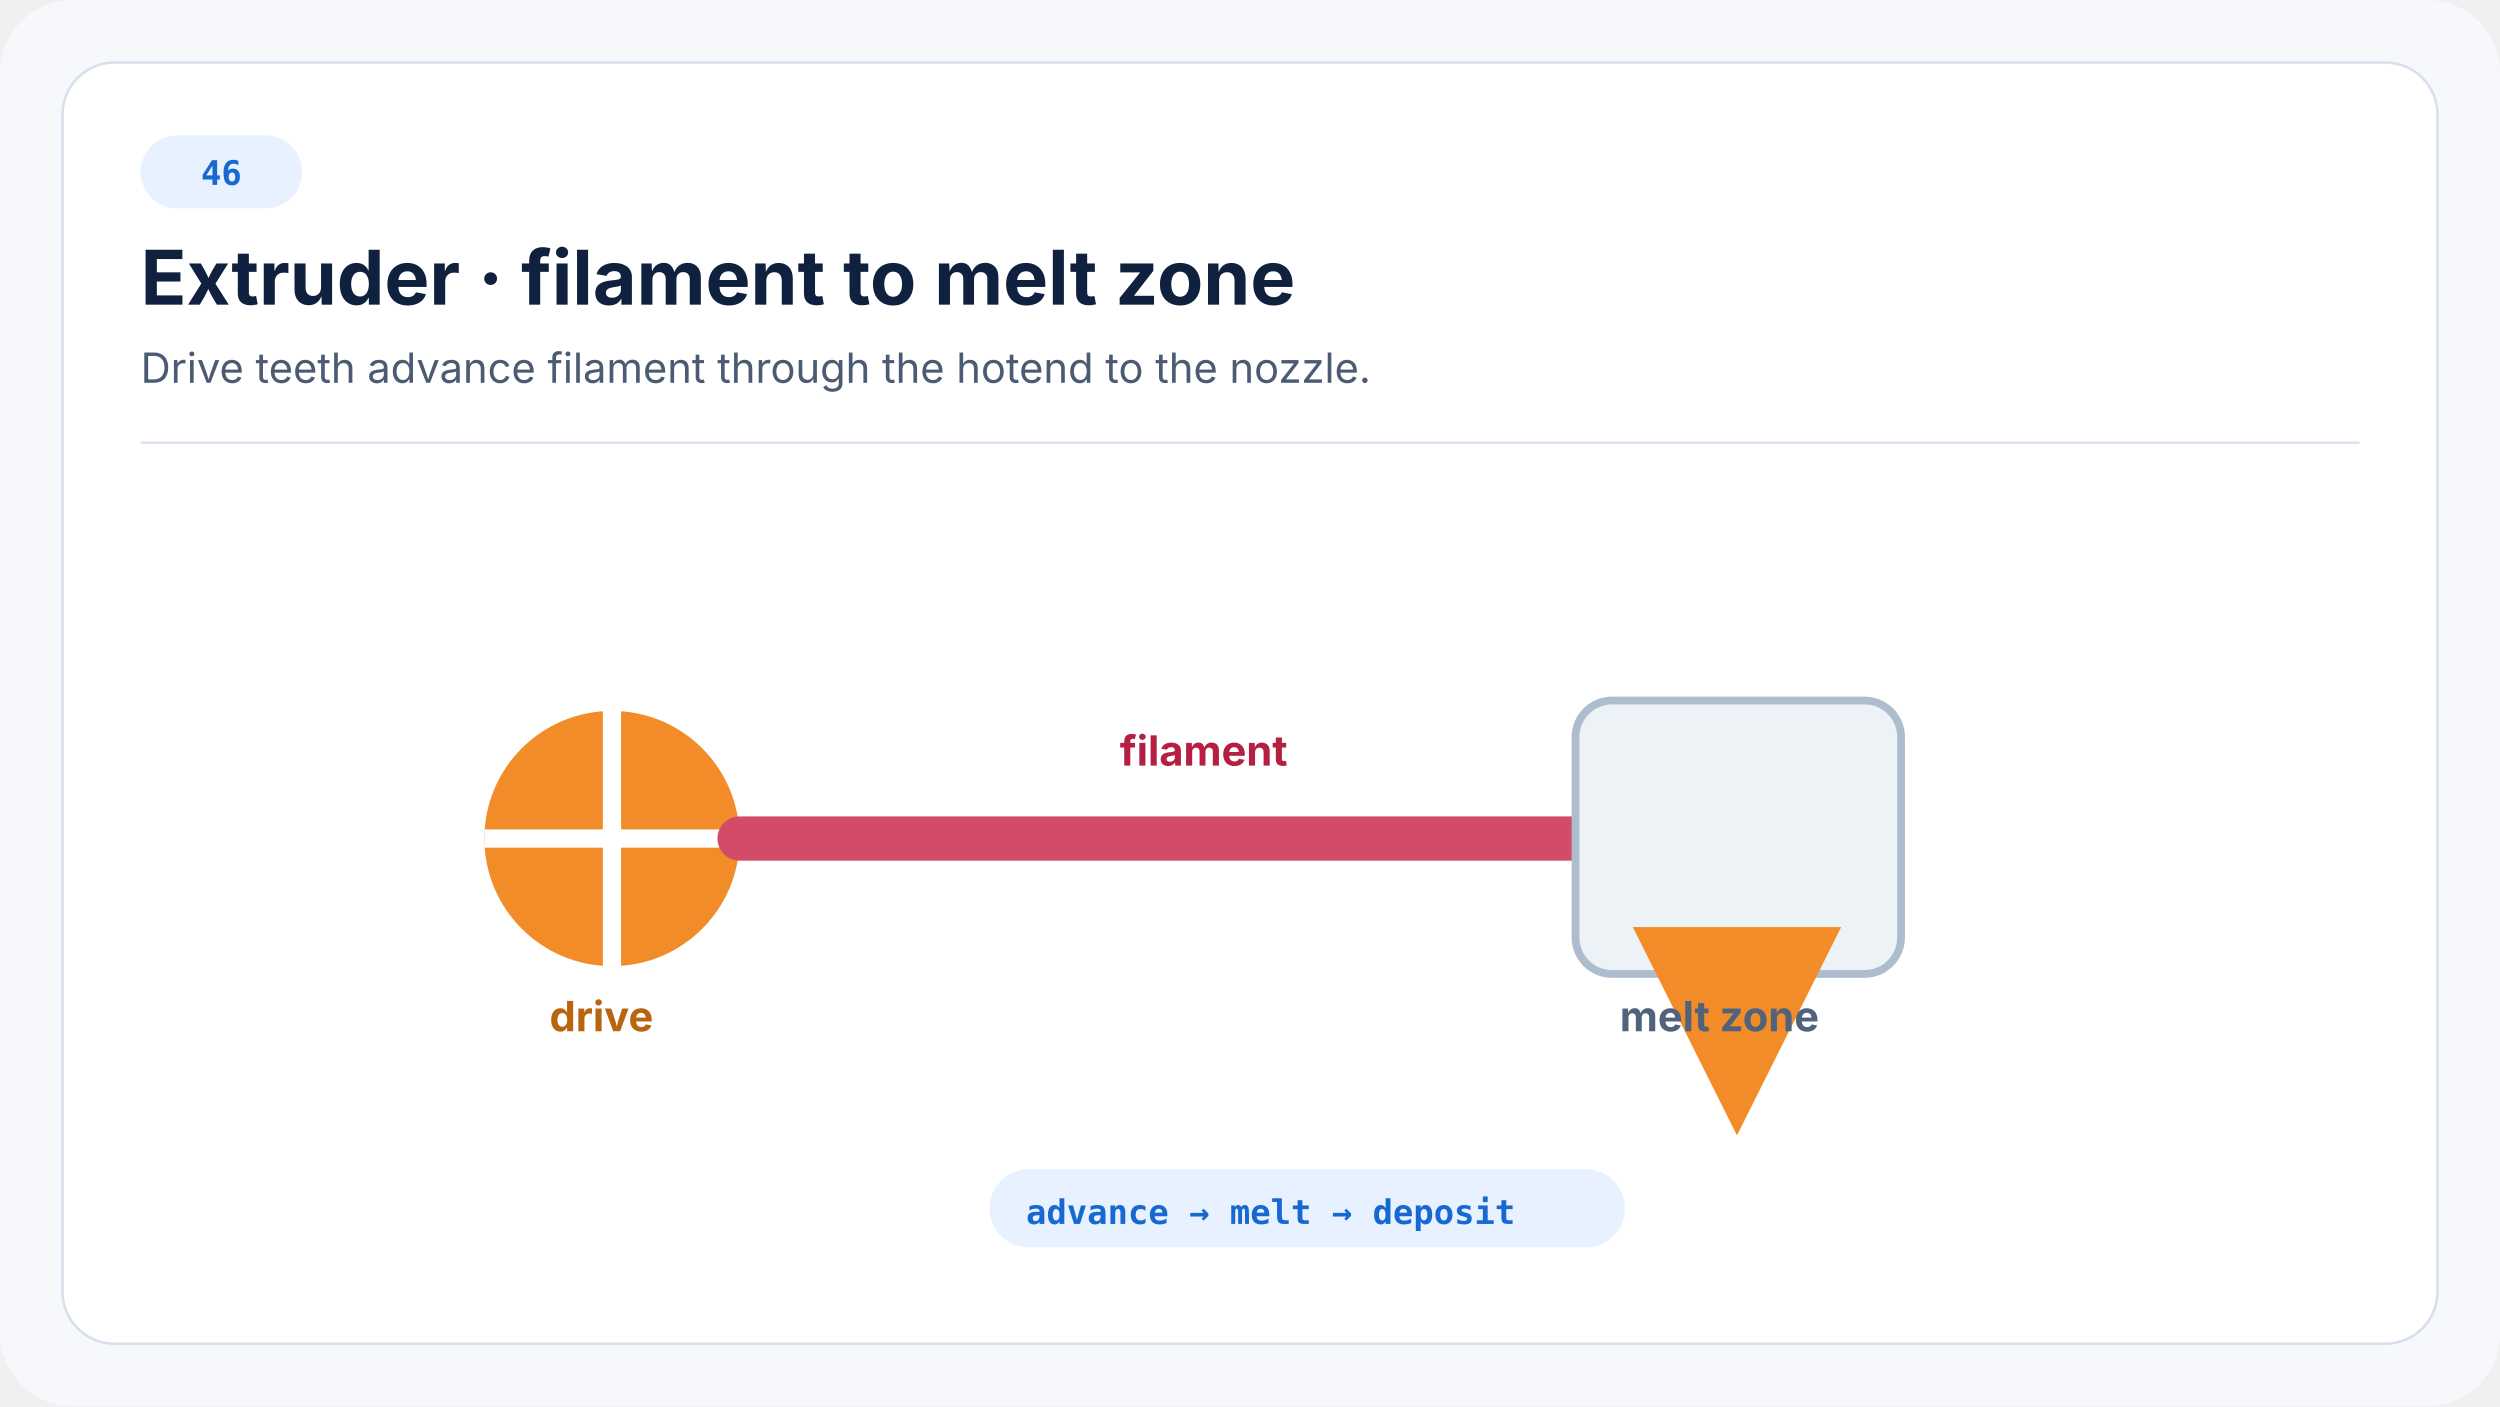
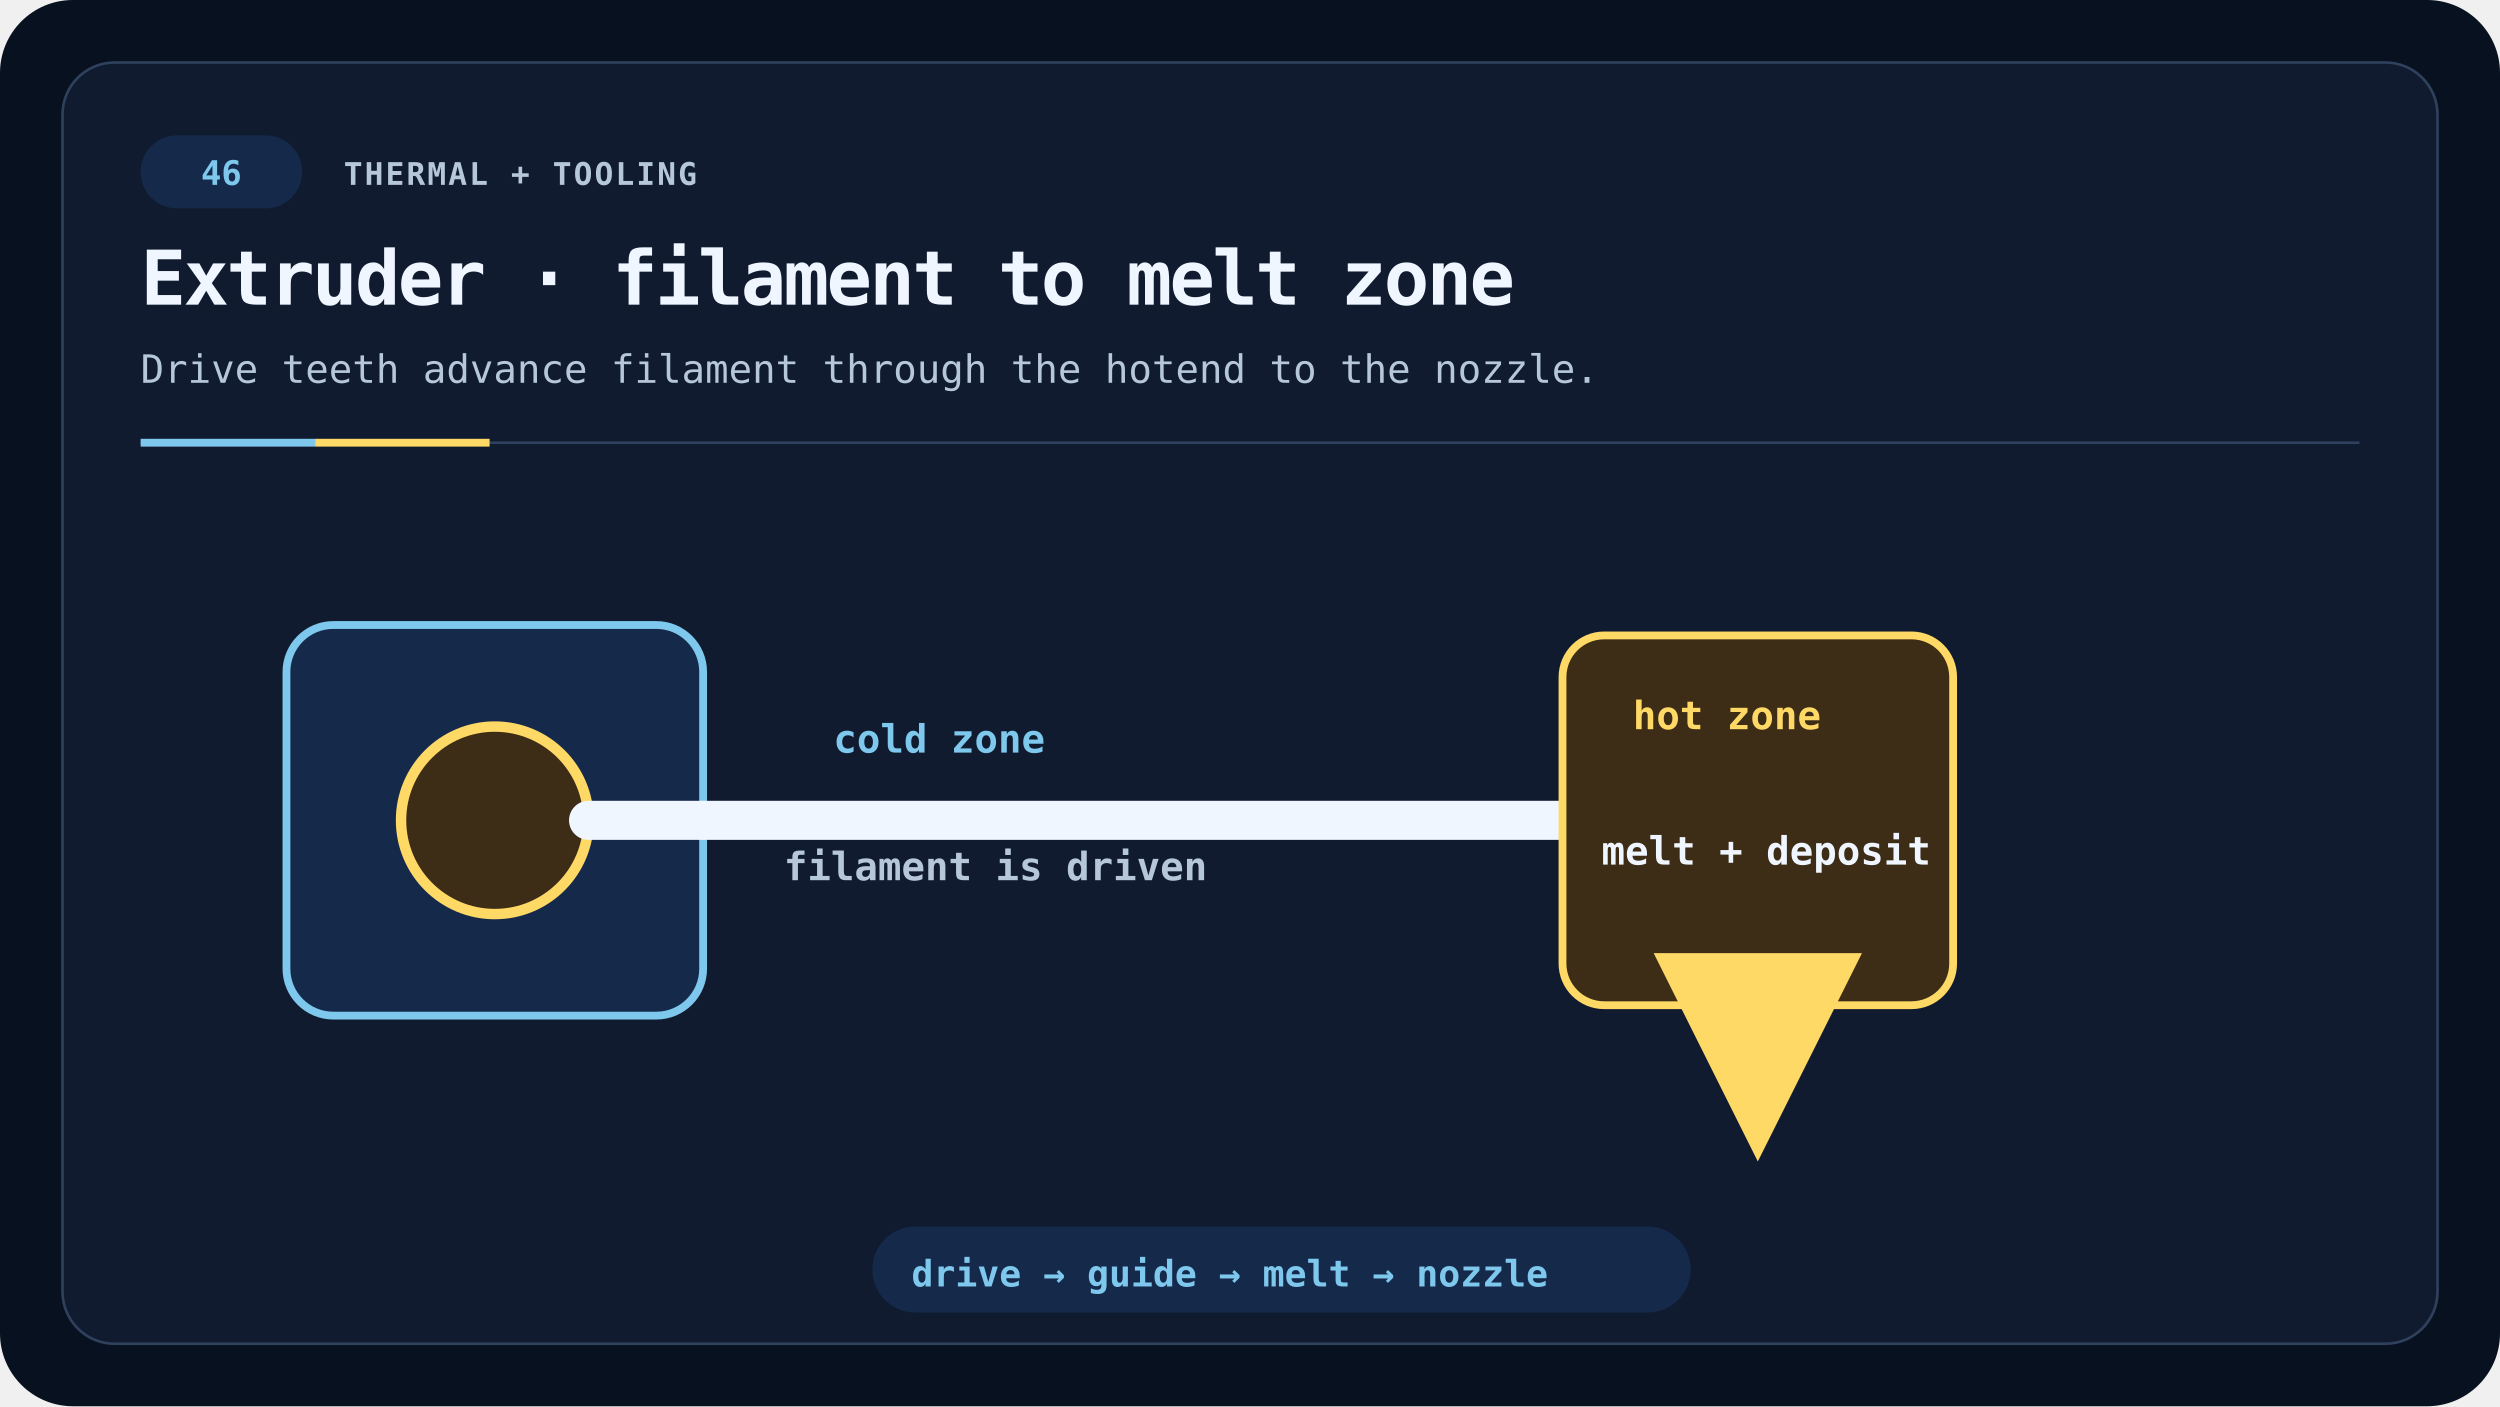
<svg xmlns="http://www.w3.org/2000/svg" viewBox="0 0 960 540" role="img" aria-labelledby="title-46-extruder-path desc-46-extruder-path">
  <defs>
+     <style>@font-face{font-family:'Smoothie Technical';src:url('fonts/JetBrainsMono-Regular.ttf') format('truetype');font-weight:400;}@font-face{font-family:'Smoothie Technical';src:url('fonts/JetBrainsMono-SemiBold.ttf') format('truetype');font-weight:700;}</style>
    <marker id="blue" markerWidth="10" markerHeight="10" refX="8" refY="5" orient="auto">
-       <path d="M0,0 L10,5 L0,10 z" fill="#1677ff" />
+       <path d="M0,0 L10,5 L0,10 z" fill="#7ec8ed" />
    </marker>
    <marker id="green" markerWidth="10" markerHeight="10" refX="8" refY="5" orient="auto">
-       <path d="M0,0 L10,5 L0,10 z" fill="#19a974" />
+       <path d="M0,0 L10,5 L0,10 z" fill="#ffd966" />
    </marker>
    <marker id="orange" markerWidth="10" markerHeight="10" refX="8" refY="5" orient="auto">
-       <path d="M0,0 L10,5 L0,10 z" fill="#f28c28" />
+       <path d="M0,0 L10,5 L0,10 z" fill="#ffd966" />
    </marker>
    <filter id="shadow" x="-20%" y="-20%" width="140%" height="140%">
      <feDropShadow dx="0" dy="5" stdDeviation="8" flood-color="#172033" flood-opacity=".14" />
    </filter>
  </defs>
-   <rect width="960" height="540" rx="28" fill="#f6f8fc" />
-   <rect x="24" y="24" width="912" height="492" rx="20" fill="#fff" stroke="#d8e0ed" />
-   <rect x="54" y="52" width="62" height="28" rx="14" fill="#e8f1ff" />
-   <text x="85" y="71" text-anchor="middle" font-family="ui-monospace, SFMono-Regular, Menlo, monospace" font-size="13" font-weight="700" fill="#1769d1">46</text>
-   <text x="54" y="117" font-family="Inter, Arial, sans-serif" font-size="29" font-weight="750" fill="#10213f">Extruder · filament to melt zone</text>
-   <text x="54" y="147" font-family="Inter, Arial, sans-serif" font-size="16" fill="#4b5b73">Drive teeth advance filament through the hotend to the nozzle.</text>
-   <line x1="54" y1="170" x2="906" y2="170" stroke="#dce4ef" />
-   <circle cx="235" cy="322" r="49" fill="#f28c28" />
-   <path d="M235 273 V371 M186 322 H284" stroke="#fff" stroke-width="7" />
-   <path d="M284 322 H670" stroke="#d24b69" stroke-width="17" stroke-linecap="round" />
-   <rect x="605" y="269" width="125" height="105" rx="14" fill="#edf2f7" stroke="#aebdce" stroke-width="3" />
-   <path d="M667 374 V420" stroke="#f28c28" stroke-width="8" marker-end="url(#orange)" />
-   <text x="211" y="396" font-family="Inter, Arial, sans-serif" font-size="16" font-weight="650" fill="#b7650f">drive</text>
-   <text x="430" y="294" font-family="Inter, Arial, sans-serif" font-size="16" font-weight="650" fill="#b41f42">filament</text>
-   <text x="622" y="396" font-family="Inter, Arial, sans-serif" font-size="16" font-weight="650" fill="#51627c">melt zone</text>
-   <rect x="380" y="449" width="244" height="30" rx="15" fill="#e8f1ff" />
-   <text x="394" y="470" font-family="ui-monospace, SFMono-Regular, Menlo, monospace" font-size="13" font-weight="700" fill="#1769d1">advance → melt → deposit</text>
+   <rect width="960" height="540" rx="28" fill="#07111f" />
+   <rect x="24" y="24" width="912" height="492" rx="20" fill="#101b2f" stroke="#30415e" />
+   <rect x="54" y="52" width="62" height="28" rx="14" fill="#152a4b" />
+   <text x="85" y="71" text-anchor="middle" font-family="'Smoothie Technical', 'JetBrains Mono', 'DejaVu Sans Mono', monospace" font-size="13" font-weight="700" fill="#7ec8ed">46</text>
+   <text x="132" y="71" font-family="'Smoothie Technical', 'JetBrains Mono', 'DejaVu Sans Mono', monospace" font-size="12" font-weight="700" letter-spacing=".8" fill="#b6c7da">THERMAL + TOOLING</text>
+   <text x="54" y="117" font-family="'Smoothie Technical', 'JetBrains Mono', 'DejaVu Sans Mono', monospace" font-size="29" font-weight="700" letter-spacing="-1" fill="#f0f6ff">Extruder · filament to melt zone</text>
+   <text x="54" y="147" font-family="'Smoothie Technical', 'JetBrains Mono', 'DejaVu Sans Mono', monospace" font-size="15" fill="#b6c7da">Drive teeth advance filament through the hotend to the nozzle.</text>
+   <line x1="54" y1="170" x2="906" y2="170" stroke="#30415e" />
+   <path d="M54 170 H121" stroke="#7ec8ed" stroke-width="3" />
+   <path d="M121 170 H188" stroke="#ffd966" stroke-width="3" />
+   <rect x="110" y="240" width="160" height="150" rx="18" fill="#152a4b" stroke="#7ec8ed" stroke-width="3" />
+   <circle cx="190" cy="315" r="36" fill="#3d2c16" stroke="#ffd966" stroke-width="4" />
+   <path d="M226 315 H608" stroke="#f0f6ff" stroke-width="15" stroke-linecap="round" />
+   <rect x="600" y="244" width="150" height="142" rx="16" fill="#3d2c16" stroke="#ffd966" stroke-width="3" />
+   <path d="M675 386 V430" stroke="#ffd966" stroke-width="8" marker-end="url(#orange)" />
+   <text x="320" y="289" font-family="'Smoothie Technical', 'JetBrains Mono', 'DejaVu Sans Mono', monospace" font-size="15" font-weight="700" fill="#7ec8ed">cold zone</text>
+   <text x="301" y="338" font-family="'Smoothie Technical', 'JetBrains Mono', 'DejaVu Sans Mono', monospace" font-size="15" font-weight="700" fill="#b6c7da">filament is driven</text>
+   <text x="627" y="280" font-family="'Smoothie Technical', 'JetBrains Mono', 'DejaVu Sans Mono', monospace" font-size="15" font-weight="700" fill="#ffd966">hot zone</text>
+   <text x="615" y="332" font-family="'Smoothie Technical', 'JetBrains Mono', 'DejaVu Sans Mono', monospace" font-size="15" font-weight="700" fill="#f0f6ff">melt + deposit</text>
+   <rect x="335" y="471" width="314.2" height="33" rx="16.5" fill="#152a4b" />
+   <text x="350" y="494" font-family="'Smoothie Technical', 'JetBrains Mono', 'DejaVu Sans Mono', monospace" font-size="14" font-weight="700" fill="#7ec8ed">drive → guide → melt → nozzle</text>
</svg>
